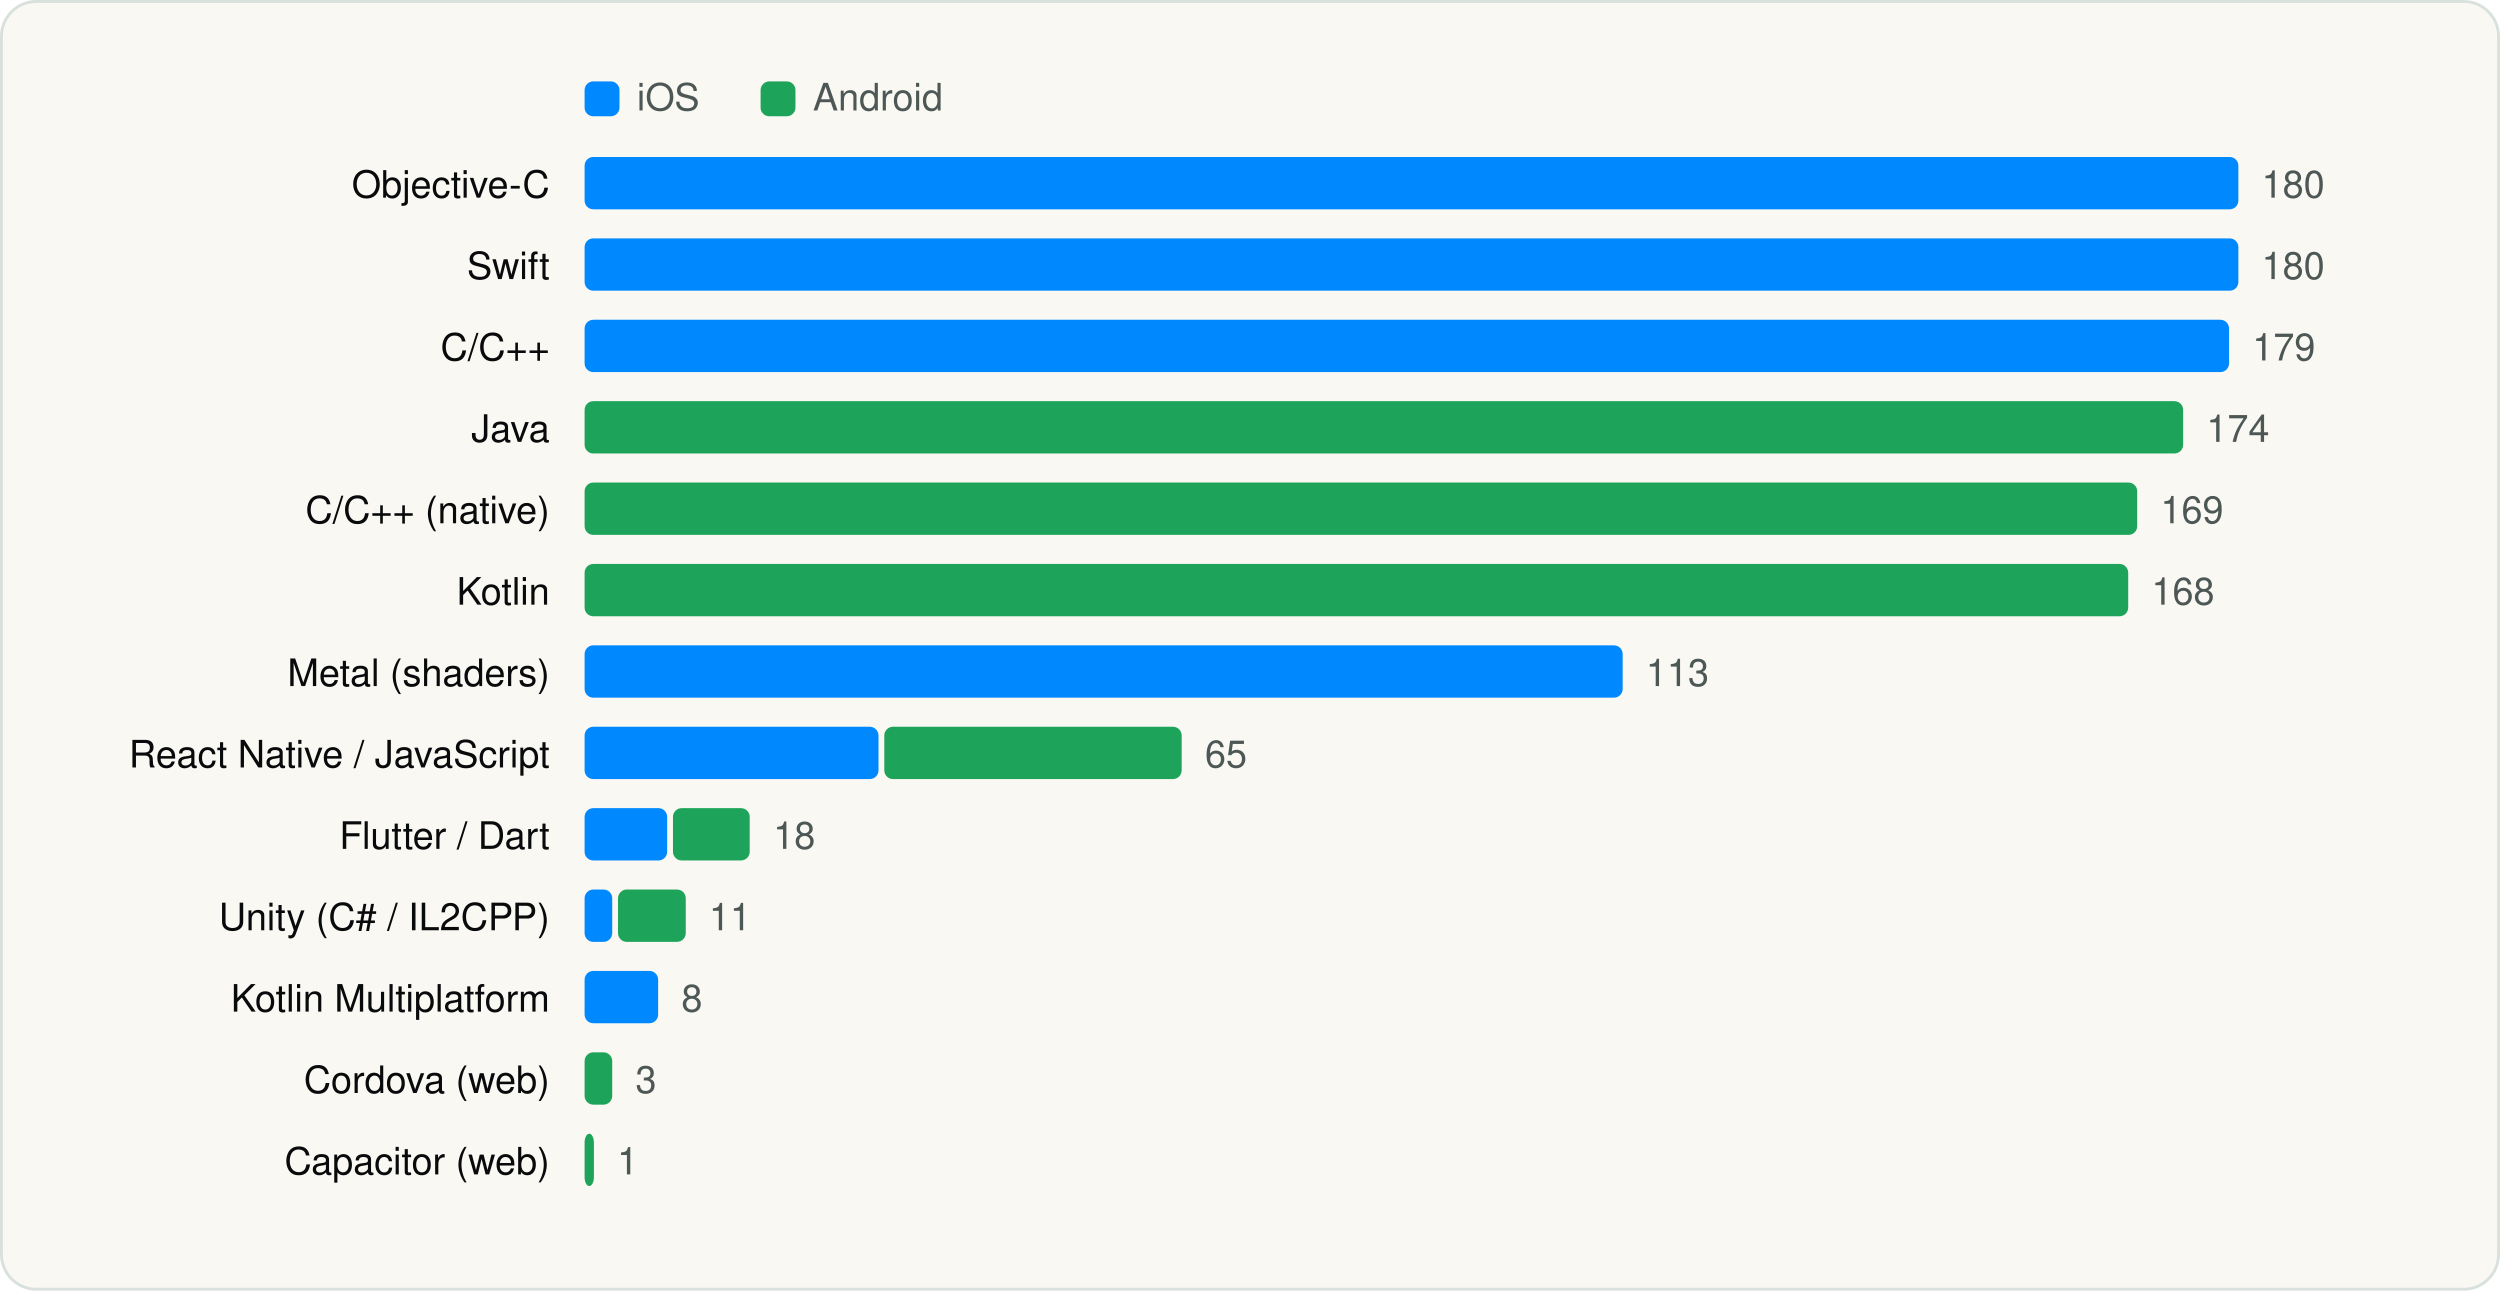
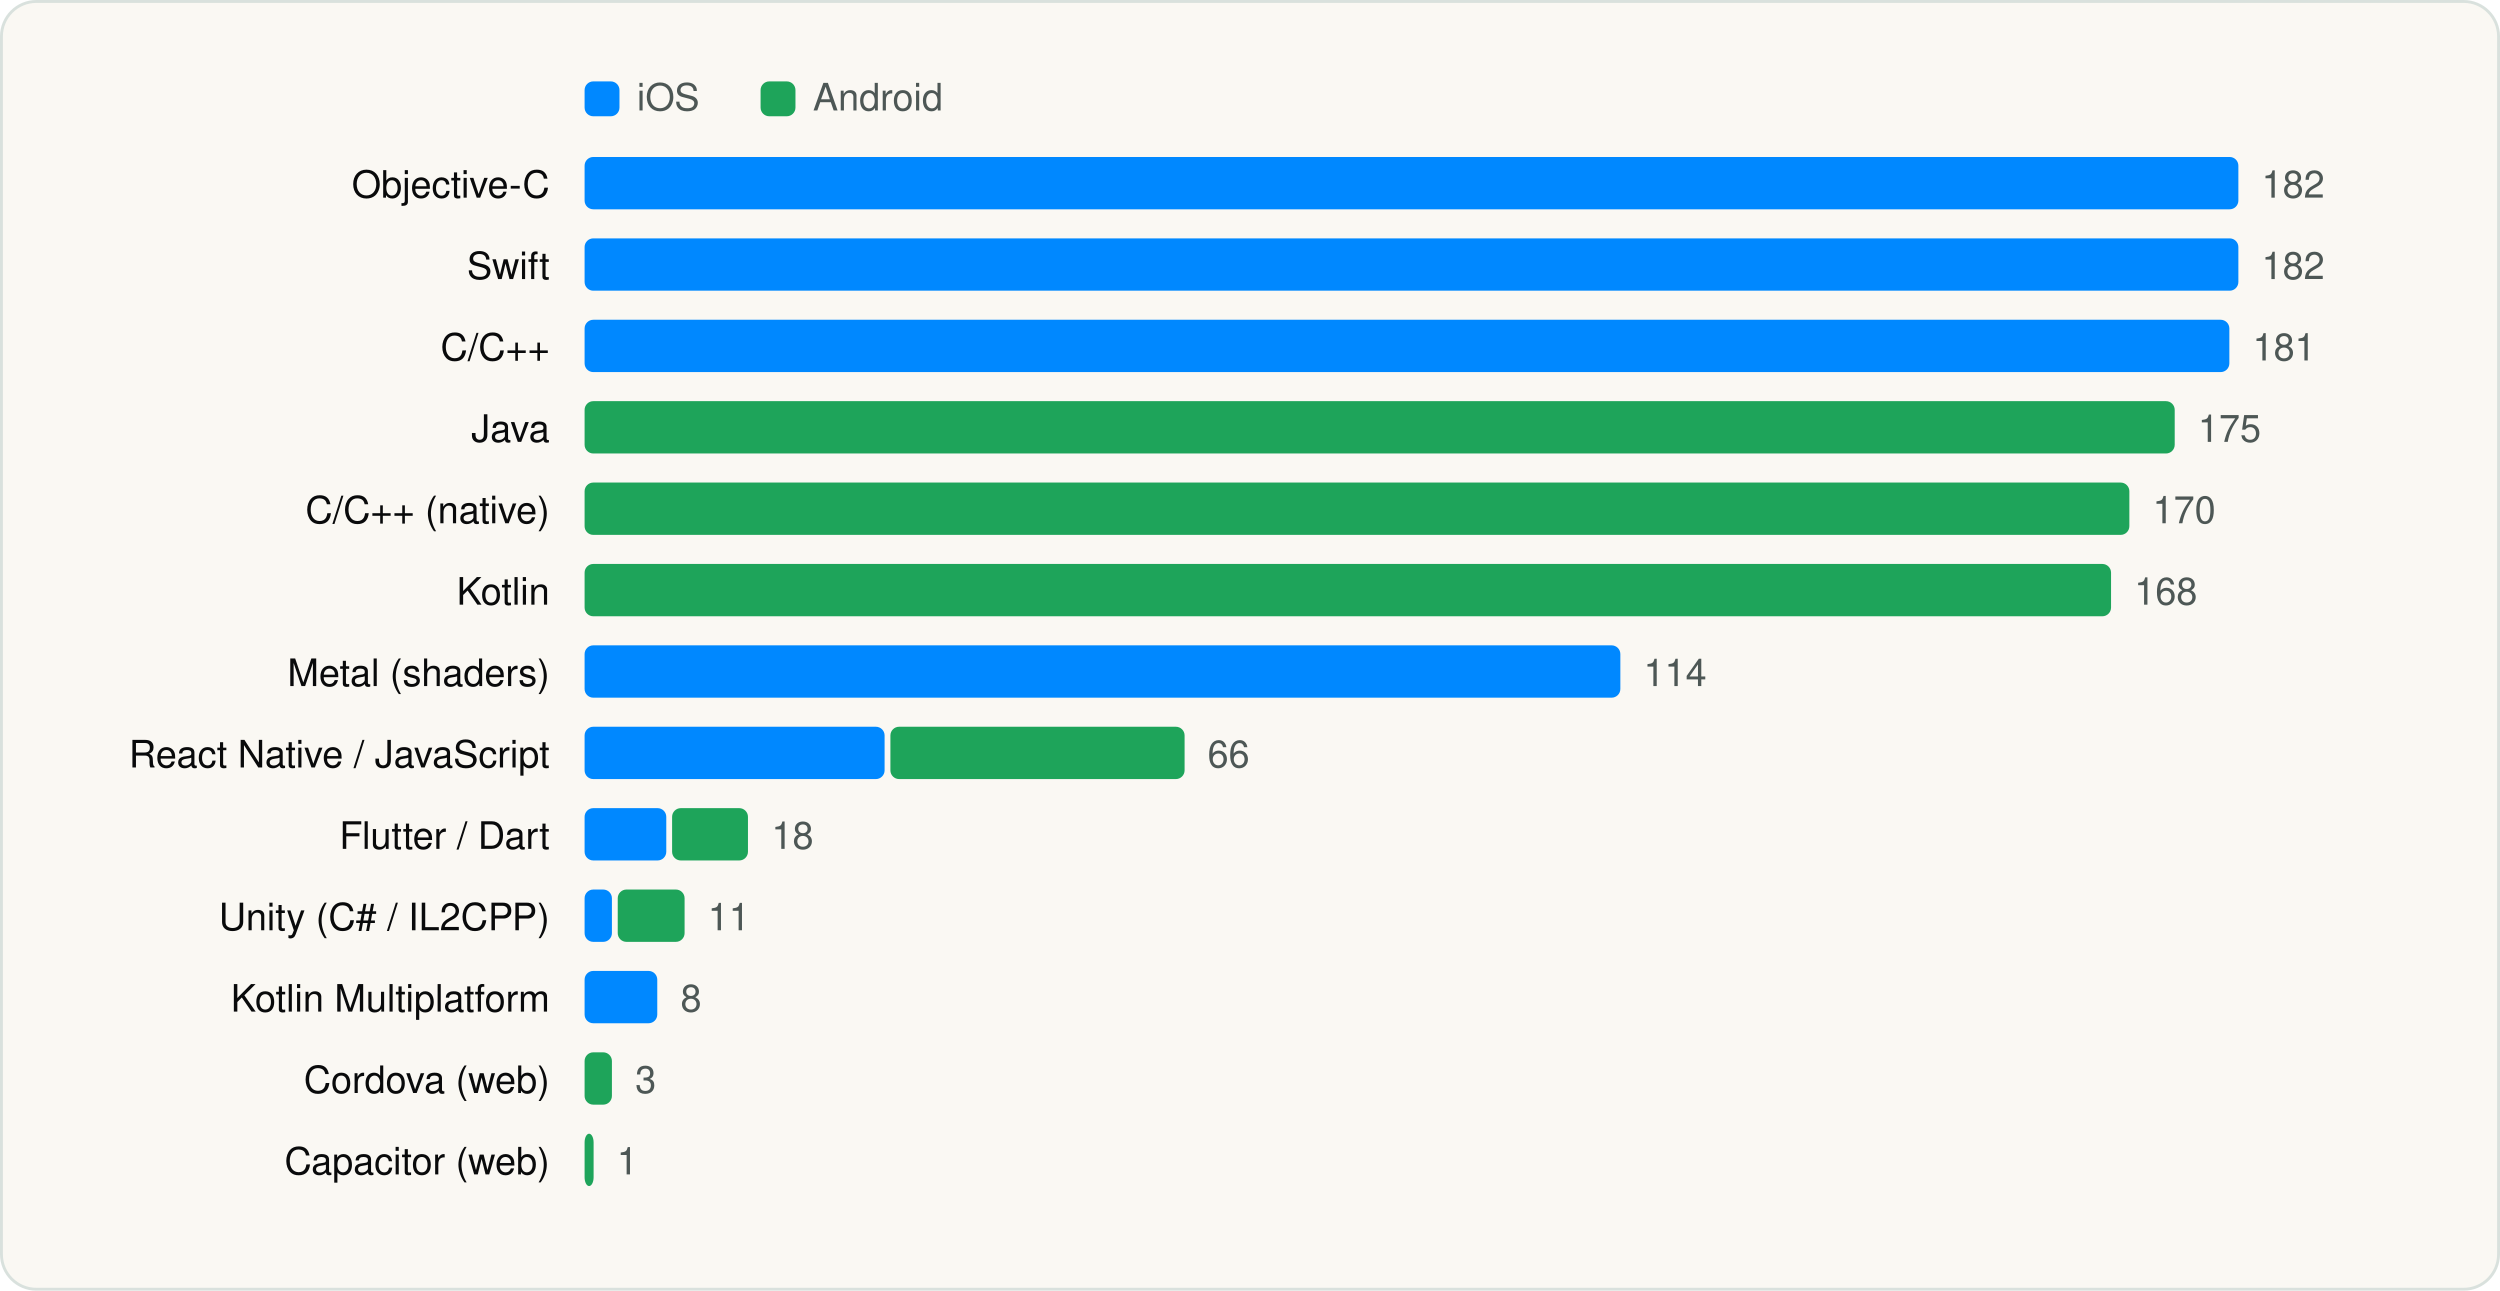
<svg xmlns="http://www.w3.org/2000/svg" viewBox="0 0 860 444" width="860" height="444" role="img" aria-label="Languages and runtimes" font-family="Geist, -apple-system, BlinkMacSystemFont, 'Segoe UI', Helvetica, Arial, sans-serif">
  <rect x="0.5" y="0.5" width="859" height="443" rx="12" fill="#FAF8F3" stroke="#D9E1DD" />
  <g transform="translate(20 20)">
    <rect x="181.1" y="8" width="12" height="12" rx="3" fill="#0088FF" />
    <text x="199.1" y="18" font-size="13" fill="#4D5755">iOS</text>
    <rect x="241.64" y="8" width="12" height="12" rx="3" fill="#1EA45A" />
    <text x="259.64" y="18" font-size="13" fill="#4D5755">Android</text>
    <text x="169.1" y="48" font-size="13" text-anchor="end" fill="#090A0B">Objective-C</text>
    <rect x="181.1" y="34" width="568.9" height="18" rx="3" fill="#0088FF" />
-     <text x="758.0" y="48" font-size="13" fill="#4D5755">180</text>
+     <text x="758.0" y="48" font-size="13" fill="#4D5755">182</text>
    <text x="169.1" y="76" font-size="13" text-anchor="end" fill="#090A0B">Swift</text>
    <rect x="181.1" y="62" width="568.9" height="18" rx="3" fill="#0088FF" />
-     <text x="758.0" y="76" font-size="13" fill="#4D5755">180</text>
+     <text x="758.0" y="76" font-size="13" fill="#4D5755">182</text>
    <text x="169.1" y="104" font-size="13" text-anchor="end" fill="#090A0B">C/C++</text>
-     <rect x="181.1" y="90" width="565.7" height="18" rx="3" fill="#0088FF" />
-     <text x="754.8" y="104" font-size="13" fill="#4D5755">179</text>
+     <rect x="181.1" y="90" width="565.8" height="18" rx="3" fill="#0088FF" />
+     <text x="754.9" y="104" font-size="13" fill="#4D5755">181</text>
    <text x="169.1" y="132" font-size="13" text-anchor="end" fill="#090A0B">Java</text>
-     <rect x="181.1" y="118" width="549.9" height="18" rx="3" fill="#1EA45A" />
-     <text x="739.0" y="132" font-size="13" fill="#4D5755">174</text>
+     <rect x="181.1" y="118" width="547.0" height="18" rx="3" fill="#1EA45A" />
+     <text x="736.1" y="132" font-size="13" fill="#4D5755">175</text>
    <text x="169.1" y="160" font-size="13" text-anchor="end" fill="#090A0B">C/C++ (native)</text>
-     <rect x="181.1" y="146" width="534.1" height="18" rx="3" fill="#1EA45A" />
-     <text x="723.2" y="160" font-size="13" fill="#4D5755">169</text>
+     <rect x="181.1" y="146" width="531.4" height="18" rx="3" fill="#1EA45A" />
+     <text x="720.5" y="160" font-size="13" fill="#4D5755">170</text>
    <text x="169.1" y="188" font-size="13" text-anchor="end" fill="#090A0B">Kotlin</text>
-     <rect x="181.1" y="174" width="531.0" height="18" rx="3" fill="#1EA45A" />
-     <text x="720.1" y="188" font-size="13" fill="#4D5755">168</text>
+     <rect x="181.1" y="174" width="525.1" height="18" rx="3" fill="#1EA45A" />
+     <text x="714.2" y="188" font-size="13" fill="#4D5755">168</text>
    <text x="169.1" y="216" font-size="13" text-anchor="end" fill="#090A0B">Metal (shaders)</text>
-     <rect x="181.1" y="202" width="357.1" height="18" rx="3" fill="#0088FF" />
-     <text x="546.2" y="216" font-size="13" fill="#4D5755">113</text>
+     <rect x="181.1" y="202" width="356.3" height="18" rx="3" fill="#0088FF" />
+     <text x="545.4" y="216" font-size="13" fill="#4D5755">114</text>
    <text x="169.1" y="244" font-size="13" text-anchor="end" fill="#090A0B">React Native / JavaScript</text>
-     <rect x="181.1" y="230" width="101.1" height="18" rx="3" fill="#0088FF" />
-     <rect x="284.2" y="230" width="102.3" height="18" rx="3" fill="#1EA45A" />
-     <text x="394.5" y="244" font-size="13" fill="#4D5755">65</text>
+     <rect x="181.1" y="230" width="103.2" height="18" rx="3" fill="#0088FF" />
+     <rect x="286.3" y="230" width="101.2" height="18" rx="3" fill="#1EA45A" />
+     <text x="395.4" y="244" font-size="13" fill="#4D5755">66</text>
    <text x="169.1" y="272" font-size="13" text-anchor="end" fill="#090A0B">Flutter / Dart</text>
-     <rect x="181.1" y="258" width="28.4" height="18" rx="3" fill="#0088FF" />
-     <rect x="211.5" y="258" width="26.4" height="18" rx="3" fill="#1EA45A" />
-     <text x="246.0" y="272" font-size="13" fill="#4D5755">18</text>
+     <rect x="181.1" y="258" width="28.1" height="18" rx="3" fill="#0088FF" />
+     <rect x="211.2" y="258" width="26.1" height="18" rx="3" fill="#1EA45A" />
+     <text x="245.4" y="272" font-size="13" fill="#4D5755">18</text>
    <text x="169.1" y="300" font-size="13" text-anchor="end" fill="#090A0B">Unity (C# / IL2CPP)</text>
-     <rect x="181.1" y="286" width="9.5" height="18" rx="3" fill="#0088FF" />
-     <rect x="192.6" y="286" width="23.3" height="18" rx="3" fill="#1EA45A" />
-     <text x="223.9" y="300" font-size="13" fill="#4D5755">11</text>
+     <rect x="181.1" y="286" width="9.4" height="18" rx="3" fill="#0088FF" />
+     <rect x="192.5" y="286" width="23.0" height="18" rx="3" fill="#1EA45A" />
+     <text x="223.5" y="300" font-size="13" fill="#4D5755">11</text>
    <text x="169.1" y="328" font-size="13" text-anchor="end" fill="#090A0B">Kotlin Multiplatform</text>
-     <rect x="181.1" y="314" width="25.3" height="18" rx="3" fill="#0088FF" />
-     <text x="214.4" y="328" font-size="13" fill="#4D5755">8</text>
+     <rect x="181.1" y="314" width="25.0" height="18" rx="3" fill="#0088FF" />
+     <text x="214.1" y="328" font-size="13" fill="#4D5755">8</text>
    <text x="169.1" y="356" font-size="13" text-anchor="end" fill="#090A0B">Cordova (web)</text>
-     <rect x="181.1" y="342" width="9.5" height="18" rx="3" fill="#1EA45A" />
-     <text x="198.6" y="356" font-size="13" fill="#4D5755">3</text>
+     <rect x="181.1" y="342" width="9.4" height="18" rx="3" fill="#1EA45A" />
+     <text x="198.5" y="356" font-size="13" fill="#4D5755">3</text>
    <text x="169.1" y="384" font-size="13" text-anchor="end" fill="#090A0B">Capacitor (web)</text>
-     <rect x="181.1" y="370" width="3.2" height="18" rx="3" fill="#1EA45A" />
-     <text x="192.3" y="384" font-size="13" fill="#4D5755">1</text>
+     <rect x="181.1" y="370" width="3.1" height="18" rx="3" fill="#1EA45A" />
+     <text x="192.2" y="384" font-size="13" fill="#4D5755">1</text>
  </g>
</svg>
